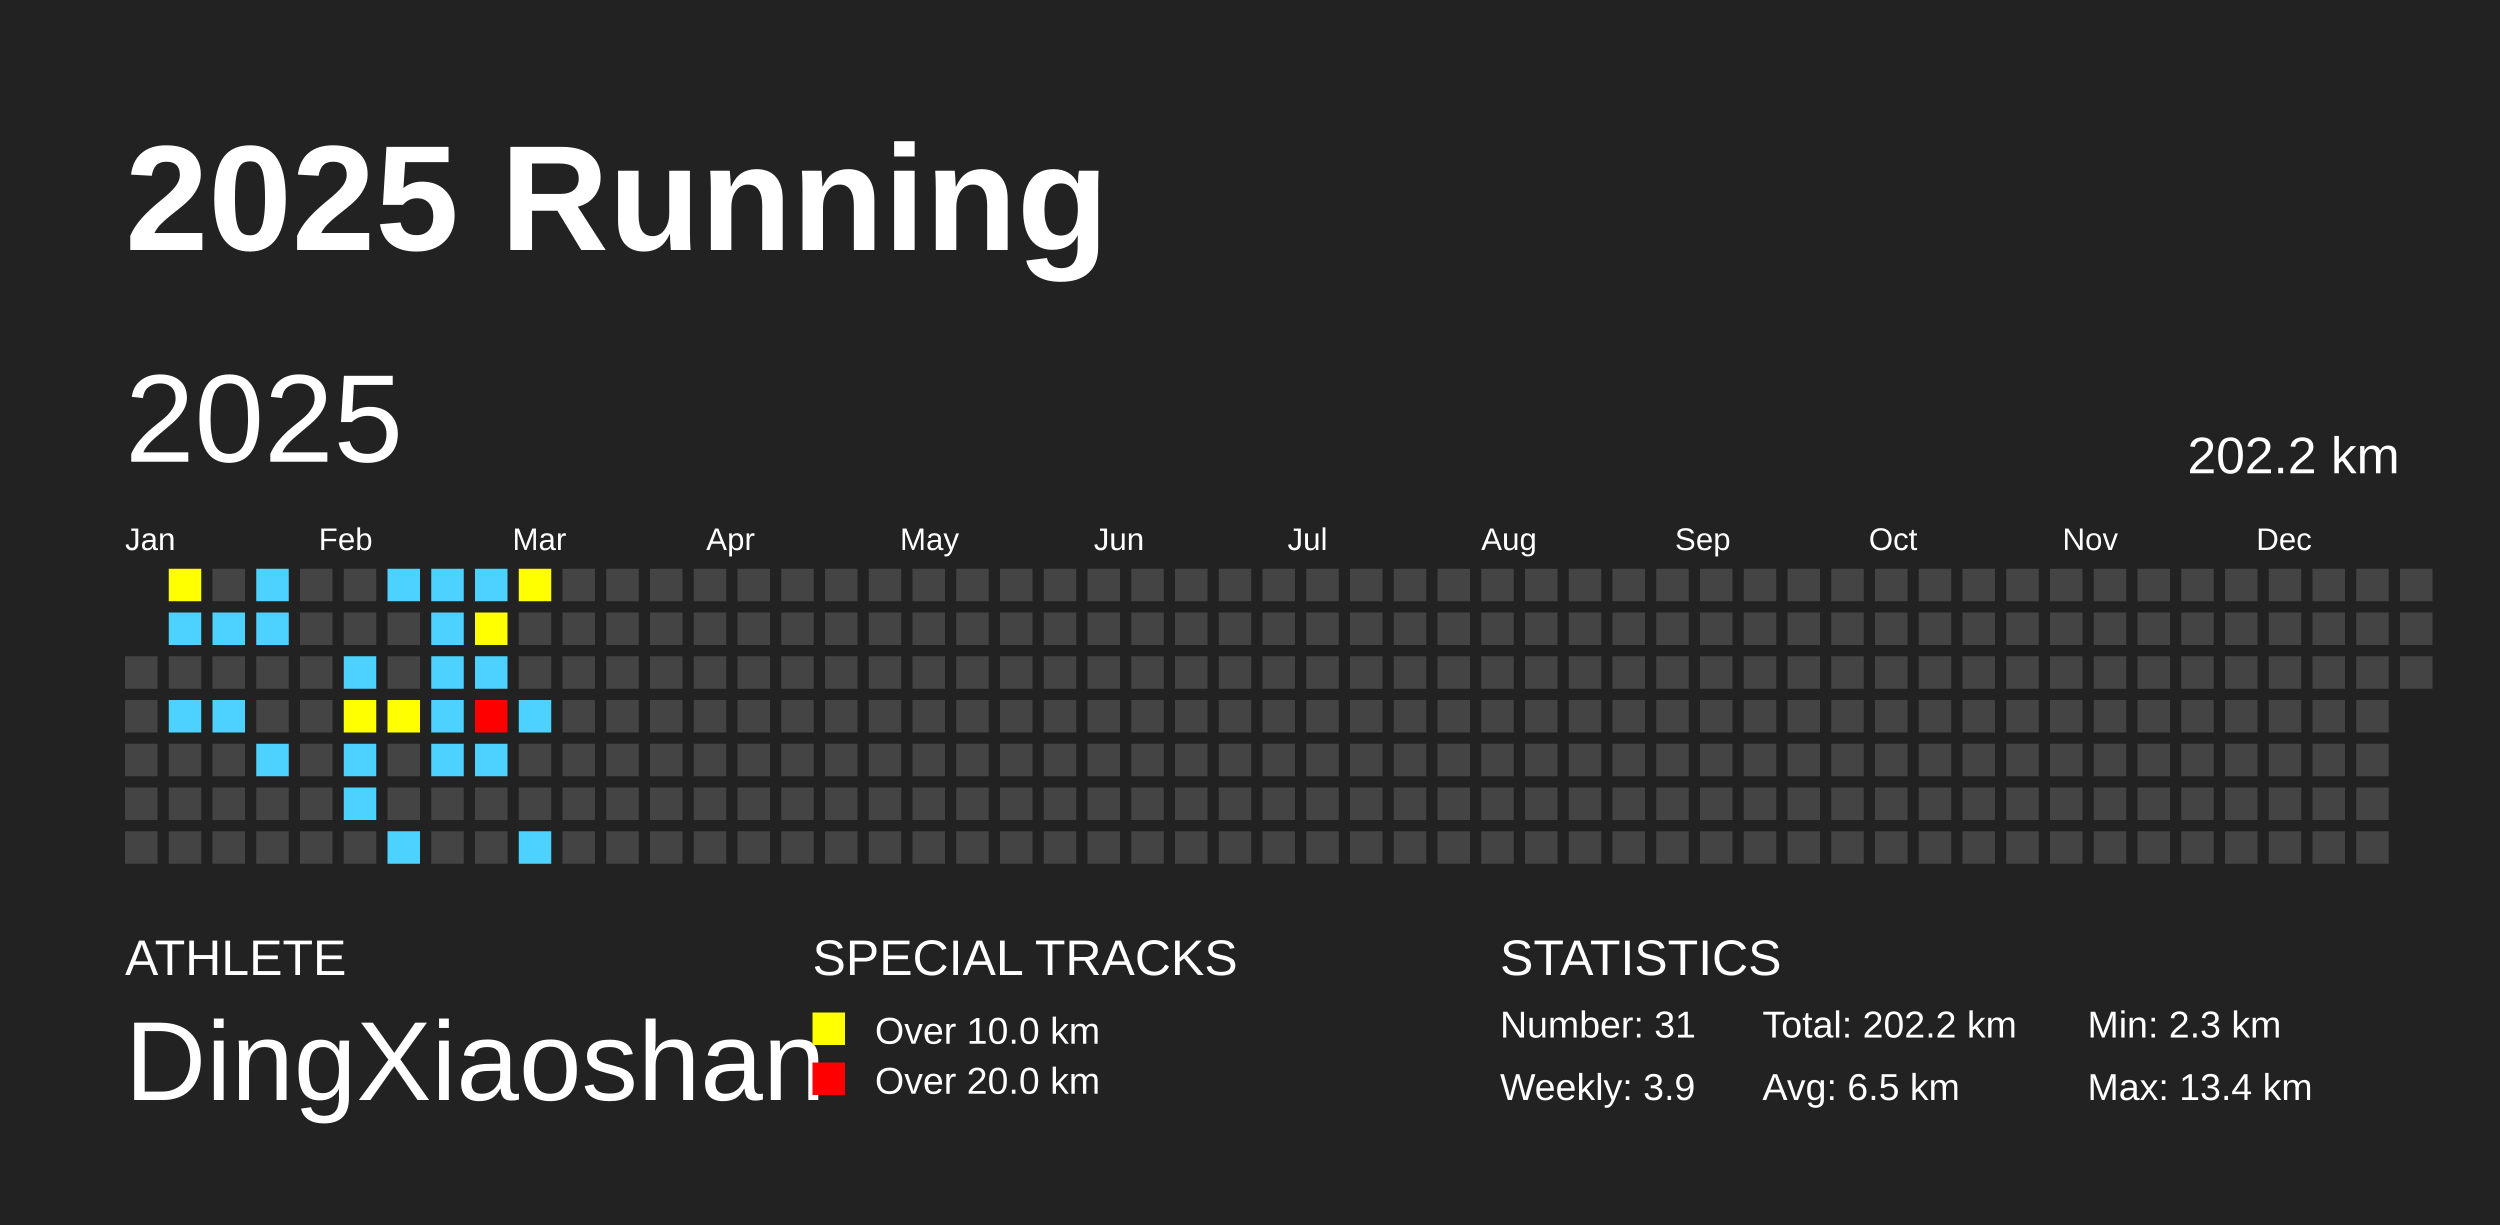
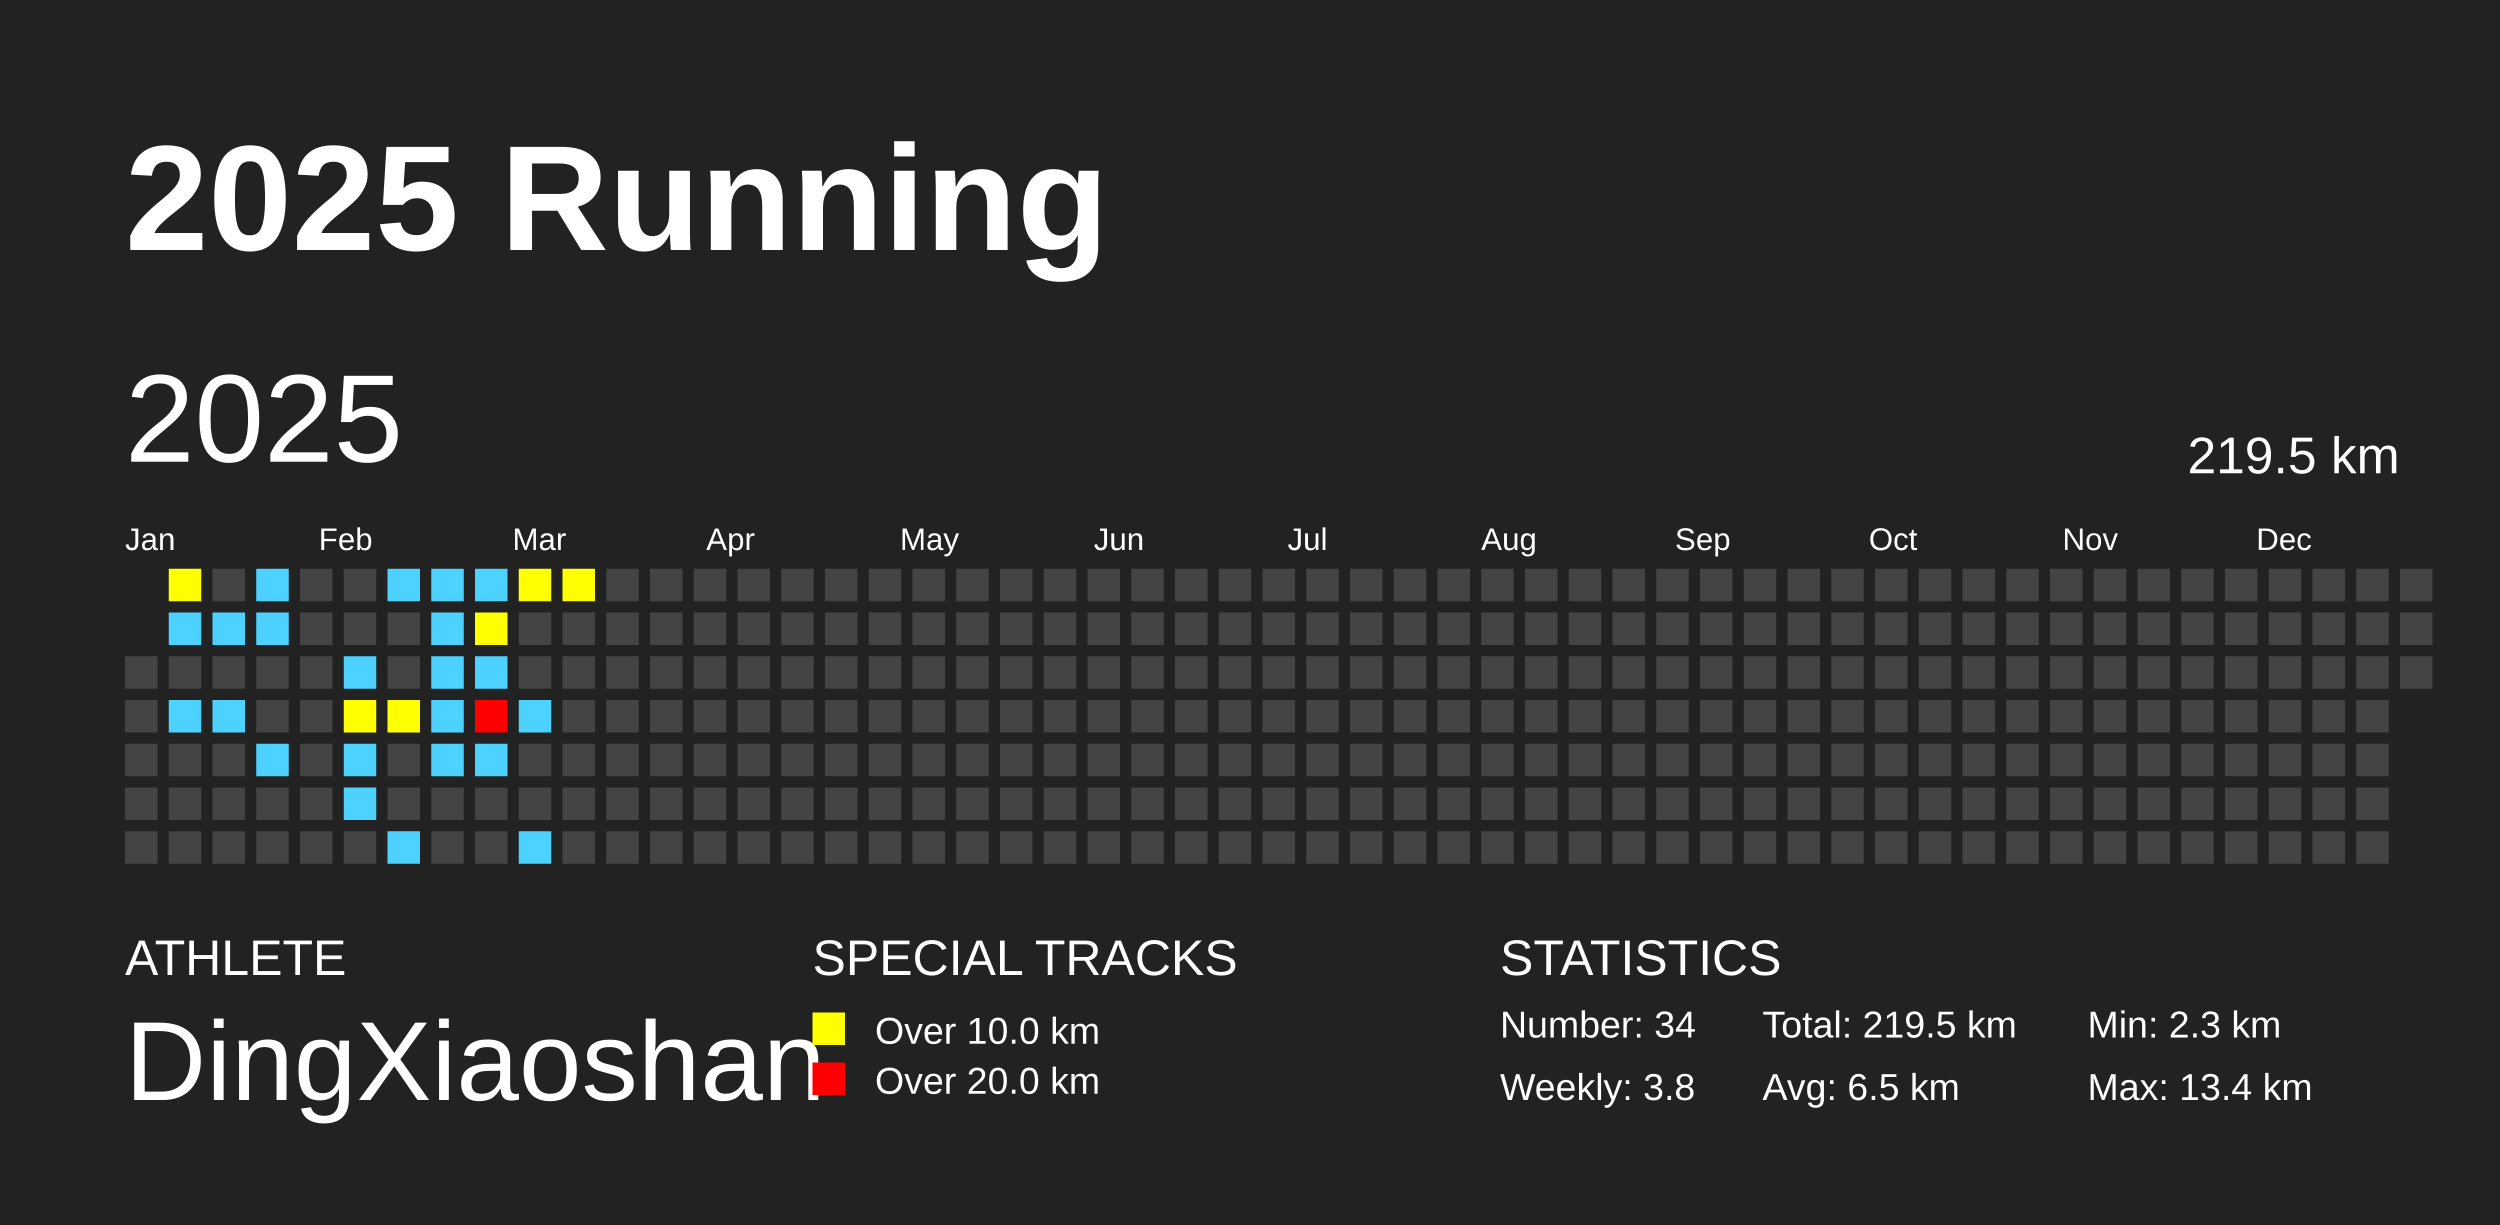
<svg xmlns="http://www.w3.org/2000/svg" baseProfile="full" height="98mm" version="1.1" viewBox="0,0,200,98" width="200mm">
  <defs />
  <rect fill="#222222" height="98" width="200" x="0" y="0" />
  <text fill="#FFFFFF" style="font-size:12px; font-family:Arial; font-weight:bold;" x="10" y="20">2025 Running</text>
  <text fill="#FFFFFF" style="font-size:4px; font-family:Arial" x="10" y="78">ATHLETE</text>
  <text fill="#FFFFFF" style="font-size:9px; font-family:Arial" x="10" y="88">DingXiaoshan</text>
  <text fill="#FFFFFF" style="font-size:4px; font-family:Arial" x="65" y="78">SPECIAL TRACKS</text>
  <rect fill="yellow" height="2.6" width="2.6" x="65" y="81" />
  <text fill="#FFFFFF" style="font-size:3px; font-family:Arial" x="70" y="83.5">Over 10.0 km</text>
  <rect fill="red" height="2.6" width="2.6" x="65" y="85" />
  <text fill="#FFFFFF" style="font-size:3px; font-family:Arial" x="70" y="87.5">Over 20.0 km</text>
  <text fill="#FFFFFF" style="font-size:4px; font-family:Arial" x="120" y="78">STATISTICS</text>
-   <text fill="#FFFFFF" style="font-size:3px; font-family:Arial" x="120" y="83">Number: 31</text>
-   <text fill="#FFFFFF" style="font-size:3px; font-family:Arial" x="120" y="88">Weekly: 3.9</text>
-   <text fill="#FFFFFF" style="font-size:3px; font-family:Arial" x="141" y="83">Total: 202.2 km</text>
+   <text fill="#FFFFFF" style="font-size:3px; font-family:Arial" x="120" y="83">Number: 34</text>
+   <text fill="#FFFFFF" style="font-size:3px; font-family:Arial" x="120" y="88">Weekly: 3.8</text>
+   <text fill="#FFFFFF" style="font-size:3px; font-family:Arial" x="141" y="83">Total: 219.5 km</text>
  <text fill="#FFFFFF" style="font-size:3px; font-family:Arial" x="141" y="88">Avg: 6.5 km</text>
  <text fill="#FFFFFF" style="font-size:3px; font-family:Arial" x="167" y="83">Min: 2.3 km</text>
  <text fill="#FFFFFF" style="font-size:3px; font-family:Arial" x="167" y="88">Max: 13.4 km</text>
  <text dominant-baseline="hanging" fill="#FFFFFF" style="font-size:10.0px; font-family:Arial;" x="10" y="30">2025</text>
-   <text dominant-baseline="hanging" fill="#FFFFFF" style="font-size:4.125px; font-family:Arial;" x="175" y="35">202.2 km</text>
+   <text dominant-baseline="hanging" fill="#FFFFFF" style="font-size:4.125px; font-family:Arial;" x="175" y="35">219.5 km</text>
  <text fill="#FFFFFF" style="font-size:2.5px; font-family:Arial" x="10.0" y="44">Jan</text>
  <text fill="#FFFFFF" style="font-size:2.5px; font-family:Arial" x="25.5" y="44">Feb</text>
  <text fill="#FFFFFF" style="font-size:2.5px; font-family:Arial" x="41.0" y="44">Mar</text>
  <text fill="#FFFFFF" style="font-size:2.5px; font-family:Arial" x="56.5" y="44">Apr</text>
  <text fill="#FFFFFF" style="font-size:2.5px; font-family:Arial" x="72.0" y="44">May</text>
  <text fill="#FFFFFF" style="font-size:2.5px; font-family:Arial" x="87.5" y="44">Jun</text>
  <text fill="#FFFFFF" style="font-size:2.5px; font-family:Arial" x="103.0" y="44">Jul</text>
  <text fill="#FFFFFF" style="font-size:2.5px; font-family:Arial" x="118.5" y="44">Aug</text>
  <text fill="#FFFFFF" style="font-size:2.5px; font-family:Arial" x="134.0" y="44">Sep</text>
  <text fill="#FFFFFF" style="font-size:2.5px; font-family:Arial" x="149.5" y="44">Oct</text>
  <text fill="#FFFFFF" style="font-size:2.5px; font-family:Arial" x="165.0" y="44">Nov</text>
  <text fill="#FFFFFF" style="font-size:2.5px; font-family:Arial" x="180.5" y="44">Dec</text>
  <rect fill="#444444" height="2.6" width="2.6" x="10.0" y="52.5" />
  <rect fill="#444444" height="2.6" width="2.6" x="10.0" y="56.0" />
  <rect fill="#444444" height="2.6" width="2.6" x="10.0" y="59.5" />
  <rect fill="#444444" height="2.6" width="2.6" x="10.0" y="63.0" />
  <rect fill="#444444" height="2.6" width="2.6" x="10.0" y="66.5" />
  <rect fill="yellow" height="2.6" width="2.6" x="13.5" y="45.5" />
  <rect fill="#4DD2FF" height="2.6" width="2.6" x="13.5" y="49.0" />
  <rect fill="#444444" height="2.6" width="2.6" x="13.5" y="52.5" />
  <rect fill="#4DD2FF" height="2.6" width="2.6" x="13.5" y="56.0" />
  <rect fill="#444444" height="2.6" width="2.6" x="13.5" y="59.5" />
  <rect fill="#444444" height="2.6" width="2.6" x="13.5" y="63.0" />
  <rect fill="#444444" height="2.6" width="2.6" x="13.5" y="66.5" />
  <rect fill="#444444" height="2.6" width="2.6" x="17.0" y="45.5" />
  <rect fill="#4DD2FF" height="2.6" width="2.6" x="17.0" y="49.0" />
  <rect fill="#444444" height="2.6" width="2.6" x="17.0" y="52.5" />
  <rect fill="#4DD2FF" height="2.6" width="2.6" x="17.0" y="56.0" />
  <rect fill="#444444" height="2.6" width="2.6" x="17.0" y="59.5" />
  <rect fill="#444444" height="2.6" width="2.6" x="17.0" y="63.0" />
  <rect fill="#444444" height="2.6" width="2.6" x="17.0" y="66.5" />
  <rect fill="#4DD2FF" height="2.6" width="2.6" x="20.5" y="45.5" />
  <rect fill="#4DD2FF" height="2.6" width="2.6" x="20.5" y="49.0" />
  <rect fill="#444444" height="2.6" width="2.6" x="20.5" y="52.5" />
  <rect fill="#444444" height="2.6" width="2.6" x="20.5" y="56.0" />
  <rect fill="#4DD2FF" height="2.6" width="2.6" x="20.5" y="59.5" />
  <rect fill="#444444" height="2.6" width="2.6" x="20.5" y="63.0" />
  <rect fill="#444444" height="2.6" width="2.6" x="20.5" y="66.5" />
  <rect fill="#444444" height="2.6" width="2.6" x="24.0" y="45.5" />
  <rect fill="#444444" height="2.6" width="2.6" x="24.0" y="49.0" />
  <rect fill="#444444" height="2.6" width="2.6" x="24.0" y="52.5" />
  <rect fill="#444444" height="2.6" width="2.6" x="24.0" y="56.0" />
  <rect fill="#444444" height="2.6" width="2.6" x="24.0" y="59.5" />
  <rect fill="#444444" height="2.6" width="2.6" x="24.0" y="63.0" />
  <rect fill="#444444" height="2.6" width="2.6" x="24.0" y="66.5" />
  <rect fill="#444444" height="2.6" width="2.6" x="27.5" y="45.5" />
  <rect fill="#444444" height="2.6" width="2.6" x="27.5" y="49.0" />
  <rect fill="#4DD2FF" height="2.6" width="2.6" x="27.5" y="52.5" />
  <rect fill="yellow" height="2.6" width="2.6" x="27.5" y="56.0" />
  <rect fill="#4DD2FF" height="2.6" width="2.6" x="27.5" y="59.5" />
  <rect fill="#4DD2FF" height="2.6" width="2.6" x="27.5" y="63.0" />
  <rect fill="#444444" height="2.6" width="2.6" x="27.5" y="66.5" />
  <rect fill="#4DD2FF" height="2.6" width="2.6" x="31.0" y="45.5" />
  <rect fill="#444444" height="2.6" width="2.6" x="31.0" y="49.0" />
  <rect fill="#444444" height="2.6" width="2.6" x="31.0" y="52.5" />
  <rect fill="yellow" height="2.6" width="2.6" x="31.0" y="56.0" />
  <rect fill="#444444" height="2.6" width="2.6" x="31.0" y="59.5" />
  <rect fill="#444444" height="2.6" width="2.6" x="31.0" y="63.0" />
  <rect fill="#4DD2FF" height="2.6" width="2.6" x="31.0" y="66.5" />
  <rect fill="#4DD2FF" height="2.6" width="2.6" x="34.5" y="45.5" />
  <rect fill="#4DD2FF" height="2.6" width="2.6" x="34.5" y="49.0" />
  <rect fill="#4DD2FF" height="2.6" width="2.6" x="34.5" y="52.5" />
  <rect fill="#4DD2FF" height="2.6" width="2.6" x="34.5" y="56.0" />
  <rect fill="#4DD2FF" height="2.6" width="2.6" x="34.5" y="59.5" />
  <rect fill="#444444" height="2.6" width="2.6" x="34.5" y="63.0" />
  <rect fill="#444444" height="2.6" width="2.6" x="34.5" y="66.5" />
  <rect fill="#4DD2FF" height="2.6" width="2.6" x="38.0" y="45.5" />
  <rect fill="yellow" height="2.6" width="2.6" x="38.0" y="49.0" />
  <rect fill="#4DD2FF" height="2.6" width="2.6" x="38.0" y="52.5" />
  <rect fill="red" height="2.6" width="2.6" x="38.0" y="56.0" />
  <rect fill="#4DD2FF" height="2.6" width="2.6" x="38.0" y="59.5" />
  <rect fill="#444444" height="2.6" width="2.6" x="38.0" y="63.0" />
  <rect fill="#444444" height="2.6" width="2.6" x="38.0" y="66.5" />
  <rect fill="yellow" height="2.6" width="2.6" x="41.5" y="45.5" />
  <rect fill="#444444" height="2.6" width="2.6" x="41.5" y="49.0" />
  <rect fill="#444444" height="2.6" width="2.6" x="41.5" y="52.5" />
  <rect fill="#4DD2FF" height="2.6" width="2.6" x="41.5" y="56.0" />
  <rect fill="#444444" height="2.6" width="2.6" x="41.5" y="59.5" />
  <rect fill="#444444" height="2.6" width="2.6" x="41.5" y="63.0" />
  <rect fill="#4DD2FF" height="2.6" width="2.6" x="41.5" y="66.5" />
-   <rect fill="#444444" height="2.6" width="2.6" x="45.0" y="45.5" />
+   <rect fill="yellow" height="2.6" width="2.6" x="45.0" y="45.5" />
  <rect fill="#444444" height="2.6" width="2.6" x="45.0" y="49.0" />
  <rect fill="#444444" height="2.6" width="2.6" x="45.0" y="52.5" />
  <rect fill="#444444" height="2.6" width="2.6" x="45.0" y="56.0" />
  <rect fill="#444444" height="2.6" width="2.6" x="45.0" y="59.5" />
  <rect fill="#444444" height="2.6" width="2.6" x="45.0" y="63.0" />
  <rect fill="#444444" height="2.6" width="2.6" x="45.0" y="66.5" />
  <rect fill="#444444" height="2.6" width="2.6" x="48.5" y="45.5" />
  <rect fill="#444444" height="2.6" width="2.6" x="48.5" y="49.0" />
  <rect fill="#444444" height="2.6" width="2.6" x="48.5" y="52.5" />
  <rect fill="#444444" height="2.6" width="2.6" x="48.5" y="56.0" />
  <rect fill="#444444" height="2.6" width="2.6" x="48.5" y="59.5" />
  <rect fill="#444444" height="2.6" width="2.6" x="48.5" y="63.0" />
  <rect fill="#444444" height="2.6" width="2.6" x="48.5" y="66.5" />
  <rect fill="#444444" height="2.6" width="2.6" x="52.0" y="45.5" />
  <rect fill="#444444" height="2.6" width="2.6" x="52.0" y="49.0" />
  <rect fill="#444444" height="2.6" width="2.6" x="52.0" y="52.5" />
  <rect fill="#444444" height="2.6" width="2.6" x="52.0" y="56.0" />
  <rect fill="#444444" height="2.6" width="2.6" x="52.0" y="59.5" />
  <rect fill="#444444" height="2.6" width="2.6" x="52.0" y="63.0" />
  <rect fill="#444444" height="2.6" width="2.6" x="52.0" y="66.5" />
  <rect fill="#444444" height="2.6" width="2.6" x="55.5" y="45.5" />
  <rect fill="#444444" height="2.6" width="2.6" x="55.5" y="49.0" />
  <rect fill="#444444" height="2.6" width="2.6" x="55.5" y="52.5" />
  <rect fill="#444444" height="2.6" width="2.6" x="55.5" y="56.0" />
  <rect fill="#444444" height="2.6" width="2.6" x="55.5" y="59.5" />
  <rect fill="#444444" height="2.6" width="2.6" x="55.5" y="63.0" />
  <rect fill="#444444" height="2.6" width="2.6" x="55.5" y="66.5" />
  <rect fill="#444444" height="2.6" width="2.6" x="59.0" y="45.5" />
  <rect fill="#444444" height="2.6" width="2.6" x="59.0" y="49.0" />
  <rect fill="#444444" height="2.6" width="2.6" x="59.0" y="52.5" />
  <rect fill="#444444" height="2.6" width="2.6" x="59.0" y="56.0" />
  <rect fill="#444444" height="2.6" width="2.6" x="59.0" y="59.5" />
  <rect fill="#444444" height="2.6" width="2.6" x="59.0" y="63.0" />
  <rect fill="#444444" height="2.6" width="2.6" x="59.0" y="66.5" />
  <rect fill="#444444" height="2.6" width="2.6" x="62.5" y="45.5" />
  <rect fill="#444444" height="2.6" width="2.6" x="62.5" y="49.0" />
  <rect fill="#444444" height="2.6" width="2.6" x="62.5" y="52.5" />
  <rect fill="#444444" height="2.6" width="2.6" x="62.5" y="56.0" />
  <rect fill="#444444" height="2.6" width="2.6" x="62.5" y="59.5" />
  <rect fill="#444444" height="2.6" width="2.6" x="62.5" y="63.0" />
  <rect fill="#444444" height="2.6" width="2.6" x="62.5" y="66.5" />
  <rect fill="#444444" height="2.6" width="2.6" x="66.0" y="45.5" />
  <rect fill="#444444" height="2.6" width="2.6" x="66.0" y="49.0" />
  <rect fill="#444444" height="2.6" width="2.6" x="66.0" y="52.5" />
  <rect fill="#444444" height="2.6" width="2.6" x="66.0" y="56.0" />
  <rect fill="#444444" height="2.6" width="2.6" x="66.0" y="59.5" />
  <rect fill="#444444" height="2.6" width="2.6" x="66.0" y="63.0" />
  <rect fill="#444444" height="2.6" width="2.6" x="66.0" y="66.5" />
  <rect fill="#444444" height="2.6" width="2.6" x="69.5" y="45.5" />
  <rect fill="#444444" height="2.6" width="2.6" x="69.5" y="49.0" />
  <rect fill="#444444" height="2.6" width="2.6" x="69.5" y="52.5" />
  <rect fill="#444444" height="2.6" width="2.6" x="69.5" y="56.0" />
  <rect fill="#444444" height="2.6" width="2.6" x="69.5" y="59.5" />
  <rect fill="#444444" height="2.6" width="2.6" x="69.5" y="63.0" />
  <rect fill="#444444" height="2.6" width="2.6" x="69.5" y="66.5" />
  <rect fill="#444444" height="2.6" width="2.6" x="73.0" y="45.5" />
  <rect fill="#444444" height="2.6" width="2.6" x="73.0" y="49.0" />
  <rect fill="#444444" height="2.6" width="2.6" x="73.0" y="52.5" />
  <rect fill="#444444" height="2.6" width="2.6" x="73.0" y="56.0" />
  <rect fill="#444444" height="2.6" width="2.6" x="73.0" y="59.5" />
  <rect fill="#444444" height="2.6" width="2.6" x="73.0" y="63.0" />
  <rect fill="#444444" height="2.6" width="2.6" x="73.0" y="66.5" />
  <rect fill="#444444" height="2.6" width="2.6" x="76.5" y="45.5" />
  <rect fill="#444444" height="2.6" width="2.6" x="76.5" y="49.0" />
  <rect fill="#444444" height="2.6" width="2.6" x="76.5" y="52.5" />
  <rect fill="#444444" height="2.6" width="2.6" x="76.5" y="56.0" />
  <rect fill="#444444" height="2.6" width="2.6" x="76.5" y="59.5" />
  <rect fill="#444444" height="2.6" width="2.6" x="76.5" y="63.0" />
  <rect fill="#444444" height="2.6" width="2.6" x="76.5" y="66.5" />
  <rect fill="#444444" height="2.6" width="2.6" x="80.0" y="45.5" />
  <rect fill="#444444" height="2.6" width="2.6" x="80.0" y="49.0" />
  <rect fill="#444444" height="2.6" width="2.6" x="80.0" y="52.5" />
  <rect fill="#444444" height="2.6" width="2.6" x="80.0" y="56.0" />
  <rect fill="#444444" height="2.6" width="2.6" x="80.0" y="59.5" />
  <rect fill="#444444" height="2.6" width="2.6" x="80.0" y="63.0" />
  <rect fill="#444444" height="2.6" width="2.6" x="80.0" y="66.5" />
  <rect fill="#444444" height="2.6" width="2.6" x="83.5" y="45.5" />
  <rect fill="#444444" height="2.6" width="2.6" x="83.5" y="49.0" />
  <rect fill="#444444" height="2.6" width="2.6" x="83.5" y="52.5" />
  <rect fill="#444444" height="2.6" width="2.6" x="83.5" y="56.0" />
  <rect fill="#444444" height="2.6" width="2.6" x="83.5" y="59.5" />
  <rect fill="#444444" height="2.6" width="2.6" x="83.5" y="63.0" />
  <rect fill="#444444" height="2.6" width="2.6" x="83.5" y="66.5" />
  <rect fill="#444444" height="2.6" width="2.6" x="87.0" y="45.5" />
  <rect fill="#444444" height="2.6" width="2.6" x="87.0" y="49.0" />
  <rect fill="#444444" height="2.6" width="2.6" x="87.0" y="52.5" />
  <rect fill="#444444" height="2.6" width="2.6" x="87.0" y="56.0" />
  <rect fill="#444444" height="2.6" width="2.6" x="87.0" y="59.5" />
  <rect fill="#444444" height="2.6" width="2.6" x="87.0" y="63.0" />
  <rect fill="#444444" height="2.6" width="2.6" x="87.0" y="66.5" />
  <rect fill="#444444" height="2.6" width="2.6" x="90.5" y="45.5" />
  <rect fill="#444444" height="2.6" width="2.6" x="90.5" y="49.0" />
  <rect fill="#444444" height="2.6" width="2.6" x="90.5" y="52.5" />
  <rect fill="#444444" height="2.6" width="2.6" x="90.5" y="56.0" />
  <rect fill="#444444" height="2.6" width="2.6" x="90.5" y="59.5" />
  <rect fill="#444444" height="2.6" width="2.6" x="90.5" y="63.0" />
  <rect fill="#444444" height="2.6" width="2.6" x="90.5" y="66.5" />
  <rect fill="#444444" height="2.6" width="2.6" x="94.0" y="45.5" />
  <rect fill="#444444" height="2.6" width="2.6" x="94.0" y="49.0" />
  <rect fill="#444444" height="2.6" width="2.6" x="94.0" y="52.5" />
  <rect fill="#444444" height="2.6" width="2.6" x="94.0" y="56.0" />
  <rect fill="#444444" height="2.6" width="2.6" x="94.0" y="59.5" />
  <rect fill="#444444" height="2.6" width="2.6" x="94.0" y="63.0" />
  <rect fill="#444444" height="2.6" width="2.6" x="94.0" y="66.5" />
  <rect fill="#444444" height="2.6" width="2.6" x="97.5" y="45.5" />
  <rect fill="#444444" height="2.6" width="2.6" x="97.5" y="49.0" />
  <rect fill="#444444" height="2.6" width="2.6" x="97.5" y="52.5" />
  <rect fill="#444444" height="2.6" width="2.6" x="97.5" y="56.0" />
  <rect fill="#444444" height="2.6" width="2.6" x="97.5" y="59.5" />
  <rect fill="#444444" height="2.6" width="2.6" x="97.5" y="63.0" />
  <rect fill="#444444" height="2.6" width="2.6" x="97.5" y="66.5" />
  <rect fill="#444444" height="2.6" width="2.6" x="101.0" y="45.5" />
  <rect fill="#444444" height="2.6" width="2.6" x="101.0" y="49.0" />
  <rect fill="#444444" height="2.6" width="2.6" x="101.0" y="52.5" />
  <rect fill="#444444" height="2.6" width="2.6" x="101.0" y="56.0" />
  <rect fill="#444444" height="2.6" width="2.6" x="101.0" y="59.5" />
  <rect fill="#444444" height="2.6" width="2.6" x="101.0" y="63.0" />
  <rect fill="#444444" height="2.6" width="2.6" x="101.0" y="66.5" />
  <rect fill="#444444" height="2.6" width="2.6" x="104.5" y="45.5" />
  <rect fill="#444444" height="2.6" width="2.6" x="104.5" y="49.0" />
  <rect fill="#444444" height="2.6" width="2.6" x="104.5" y="52.5" />
  <rect fill="#444444" height="2.6" width="2.6" x="104.5" y="56.0" />
  <rect fill="#444444" height="2.6" width="2.6" x="104.5" y="59.5" />
  <rect fill="#444444" height="2.6" width="2.6" x="104.5" y="63.0" />
  <rect fill="#444444" height="2.6" width="2.6" x="104.5" y="66.5" />
  <rect fill="#444444" height="2.6" width="2.6" x="108.0" y="45.5" />
  <rect fill="#444444" height="2.6" width="2.6" x="108.0" y="49.0" />
  <rect fill="#444444" height="2.6" width="2.6" x="108.0" y="52.5" />
  <rect fill="#444444" height="2.6" width="2.6" x="108.0" y="56.0" />
  <rect fill="#444444" height="2.6" width="2.6" x="108.0" y="59.5" />
  <rect fill="#444444" height="2.6" width="2.6" x="108.0" y="63.0" />
  <rect fill="#444444" height="2.6" width="2.6" x="108.0" y="66.5" />
  <rect fill="#444444" height="2.6" width="2.6" x="111.5" y="45.5" />
  <rect fill="#444444" height="2.6" width="2.6" x="111.5" y="49.0" />
  <rect fill="#444444" height="2.6" width="2.6" x="111.5" y="52.5" />
  <rect fill="#444444" height="2.6" width="2.6" x="111.5" y="56.0" />
  <rect fill="#444444" height="2.6" width="2.6" x="111.5" y="59.5" />
  <rect fill="#444444" height="2.6" width="2.6" x="111.5" y="63.0" />
  <rect fill="#444444" height="2.6" width="2.6" x="111.5" y="66.5" />
  <rect fill="#444444" height="2.6" width="2.6" x="115.0" y="45.5" />
  <rect fill="#444444" height="2.6" width="2.6" x="115.0" y="49.0" />
  <rect fill="#444444" height="2.6" width="2.6" x="115.0" y="52.5" />
  <rect fill="#444444" height="2.6" width="2.6" x="115.0" y="56.0" />
  <rect fill="#444444" height="2.6" width="2.6" x="115.0" y="59.5" />
  <rect fill="#444444" height="2.6" width="2.6" x="115.0" y="63.0" />
  <rect fill="#444444" height="2.6" width="2.6" x="115.0" y="66.5" />
  <rect fill="#444444" height="2.6" width="2.6" x="118.5" y="45.5" />
  <rect fill="#444444" height="2.6" width="2.6" x="118.5" y="49.0" />
  <rect fill="#444444" height="2.6" width="2.6" x="118.5" y="52.5" />
  <rect fill="#444444" height="2.6" width="2.6" x="118.5" y="56.0" />
  <rect fill="#444444" height="2.6" width="2.6" x="118.5" y="59.5" />
  <rect fill="#444444" height="2.6" width="2.6" x="118.5" y="63.0" />
  <rect fill="#444444" height="2.6" width="2.6" x="118.5" y="66.5" />
  <rect fill="#444444" height="2.6" width="2.6" x="122.0" y="45.5" />
  <rect fill="#444444" height="2.6" width="2.6" x="122.0" y="49.0" />
  <rect fill="#444444" height="2.6" width="2.6" x="122.0" y="52.5" />
  <rect fill="#444444" height="2.6" width="2.6" x="122.0" y="56.0" />
  <rect fill="#444444" height="2.6" width="2.6" x="122.0" y="59.5" />
  <rect fill="#444444" height="2.6" width="2.6" x="122.0" y="63.0" />
  <rect fill="#444444" height="2.6" width="2.6" x="122.0" y="66.5" />
  <rect fill="#444444" height="2.6" width="2.6" x="125.5" y="45.5" />
  <rect fill="#444444" height="2.6" width="2.6" x="125.5" y="49.0" />
  <rect fill="#444444" height="2.6" width="2.6" x="125.5" y="52.5" />
  <rect fill="#444444" height="2.6" width="2.6" x="125.5" y="56.0" />
  <rect fill="#444444" height="2.6" width="2.6" x="125.5" y="59.5" />
  <rect fill="#444444" height="2.6" width="2.6" x="125.5" y="63.0" />
  <rect fill="#444444" height="2.6" width="2.6" x="125.5" y="66.5" />
  <rect fill="#444444" height="2.6" width="2.6" x="129.0" y="45.5" />
  <rect fill="#444444" height="2.6" width="2.6" x="129.0" y="49.0" />
  <rect fill="#444444" height="2.6" width="2.6" x="129.0" y="52.5" />
  <rect fill="#444444" height="2.6" width="2.6" x="129.0" y="56.0" />
  <rect fill="#444444" height="2.6" width="2.6" x="129.0" y="59.5" />
  <rect fill="#444444" height="2.6" width="2.6" x="129.0" y="63.0" />
  <rect fill="#444444" height="2.6" width="2.6" x="129.0" y="66.5" />
  <rect fill="#444444" height="2.6" width="2.6" x="132.5" y="45.5" />
  <rect fill="#444444" height="2.6" width="2.6" x="132.5" y="49.0" />
  <rect fill="#444444" height="2.6" width="2.6" x="132.5" y="52.5" />
  <rect fill="#444444" height="2.6" width="2.6" x="132.5" y="56.0" />
  <rect fill="#444444" height="2.6" width="2.6" x="132.5" y="59.5" />
  <rect fill="#444444" height="2.6" width="2.6" x="132.5" y="63.0" />
  <rect fill="#444444" height="2.6" width="2.6" x="132.5" y="66.5" />
  <rect fill="#444444" height="2.6" width="2.6" x="136.0" y="45.5" />
  <rect fill="#444444" height="2.6" width="2.6" x="136.0" y="49.0" />
  <rect fill="#444444" height="2.6" width="2.6" x="136.0" y="52.5" />
  <rect fill="#444444" height="2.6" width="2.6" x="136.0" y="56.0" />
  <rect fill="#444444" height="2.6" width="2.6" x="136.0" y="59.5" />
  <rect fill="#444444" height="2.6" width="2.6" x="136.0" y="63.0" />
  <rect fill="#444444" height="2.6" width="2.6" x="136.0" y="66.5" />
  <rect fill="#444444" height="2.6" width="2.6" x="139.5" y="45.5" />
  <rect fill="#444444" height="2.6" width="2.6" x="139.5" y="49.0" />
  <rect fill="#444444" height="2.6" width="2.6" x="139.5" y="52.5" />
  <rect fill="#444444" height="2.6" width="2.6" x="139.5" y="56.0" />
  <rect fill="#444444" height="2.6" width="2.6" x="139.5" y="59.5" />
  <rect fill="#444444" height="2.6" width="2.6" x="139.5" y="63.0" />
  <rect fill="#444444" height="2.6" width="2.6" x="139.5" y="66.5" />
  <rect fill="#444444" height="2.6" width="2.6" x="143.0" y="45.5" />
  <rect fill="#444444" height="2.6" width="2.6" x="143.0" y="49.0" />
  <rect fill="#444444" height="2.6" width="2.6" x="143.0" y="52.5" />
  <rect fill="#444444" height="2.6" width="2.6" x="143.0" y="56.0" />
  <rect fill="#444444" height="2.6" width="2.6" x="143.0" y="59.5" />
  <rect fill="#444444" height="2.6" width="2.6" x="143.0" y="63.0" />
  <rect fill="#444444" height="2.6" width="2.6" x="143.0" y="66.5" />
  <rect fill="#444444" height="2.6" width="2.6" x="146.5" y="45.5" />
  <rect fill="#444444" height="2.6" width="2.6" x="146.5" y="49.0" />
  <rect fill="#444444" height="2.6" width="2.6" x="146.5" y="52.5" />
  <rect fill="#444444" height="2.6" width="2.6" x="146.5" y="56.0" />
  <rect fill="#444444" height="2.6" width="2.6" x="146.5" y="59.5" />
  <rect fill="#444444" height="2.6" width="2.6" x="146.5" y="63.0" />
  <rect fill="#444444" height="2.6" width="2.6" x="146.5" y="66.5" />
  <rect fill="#444444" height="2.6" width="2.6" x="150.0" y="45.5" />
  <rect fill="#444444" height="2.6" width="2.6" x="150.0" y="49.0" />
  <rect fill="#444444" height="2.6" width="2.6" x="150.0" y="52.5" />
  <rect fill="#444444" height="2.6" width="2.6" x="150.0" y="56.0" />
  <rect fill="#444444" height="2.6" width="2.6" x="150.0" y="59.5" />
  <rect fill="#444444" height="2.6" width="2.6" x="150.0" y="63.0" />
  <rect fill="#444444" height="2.6" width="2.6" x="150.0" y="66.5" />
  <rect fill="#444444" height="2.6" width="2.6" x="153.5" y="45.5" />
  <rect fill="#444444" height="2.6" width="2.6" x="153.5" y="49.0" />
  <rect fill="#444444" height="2.6" width="2.6" x="153.5" y="52.5" />
  <rect fill="#444444" height="2.6" width="2.6" x="153.5" y="56.0" />
  <rect fill="#444444" height="2.6" width="2.6" x="153.5" y="59.5" />
  <rect fill="#444444" height="2.6" width="2.6" x="153.5" y="63.0" />
  <rect fill="#444444" height="2.6" width="2.6" x="153.5" y="66.5" />
  <rect fill="#444444" height="2.6" width="2.6" x="157.0" y="45.5" />
  <rect fill="#444444" height="2.6" width="2.6" x="157.0" y="49.0" />
  <rect fill="#444444" height="2.6" width="2.6" x="157.0" y="52.5" />
  <rect fill="#444444" height="2.6" width="2.6" x="157.0" y="56.0" />
  <rect fill="#444444" height="2.6" width="2.6" x="157.0" y="59.5" />
  <rect fill="#444444" height="2.6" width="2.6" x="157.0" y="63.0" />
  <rect fill="#444444" height="2.6" width="2.6" x="157.0" y="66.5" />
  <rect fill="#444444" height="2.6" width="2.6" x="160.5" y="45.5" />
  <rect fill="#444444" height="2.6" width="2.6" x="160.5" y="49.0" />
  <rect fill="#444444" height="2.6" width="2.6" x="160.5" y="52.5" />
  <rect fill="#444444" height="2.6" width="2.6" x="160.5" y="56.0" />
  <rect fill="#444444" height="2.6" width="2.6" x="160.5" y="59.5" />
  <rect fill="#444444" height="2.6" width="2.6" x="160.5" y="63.0" />
  <rect fill="#444444" height="2.6" width="2.6" x="160.5" y="66.5" />
  <rect fill="#444444" height="2.6" width="2.6" x="164.0" y="45.5" />
  <rect fill="#444444" height="2.6" width="2.6" x="164.0" y="49.0" />
  <rect fill="#444444" height="2.6" width="2.6" x="164.0" y="52.5" />
  <rect fill="#444444" height="2.6" width="2.6" x="164.0" y="56.0" />
  <rect fill="#444444" height="2.6" width="2.6" x="164.0" y="59.5" />
  <rect fill="#444444" height="2.6" width="2.6" x="164.0" y="63.0" />
  <rect fill="#444444" height="2.6" width="2.6" x="164.0" y="66.5" />
  <rect fill="#444444" height="2.6" width="2.6" x="167.5" y="45.5" />
  <rect fill="#444444" height="2.6" width="2.6" x="167.5" y="49.0" />
  <rect fill="#444444" height="2.6" width="2.6" x="167.5" y="52.5" />
  <rect fill="#444444" height="2.6" width="2.6" x="167.5" y="56.0" />
  <rect fill="#444444" height="2.6" width="2.6" x="167.5" y="59.5" />
  <rect fill="#444444" height="2.6" width="2.6" x="167.5" y="63.0" />
  <rect fill="#444444" height="2.6" width="2.6" x="167.5" y="66.5" />
  <rect fill="#444444" height="2.6" width="2.6" x="171.0" y="45.5" />
  <rect fill="#444444" height="2.6" width="2.6" x="171.0" y="49.0" />
  <rect fill="#444444" height="2.6" width="2.6" x="171.0" y="52.5" />
  <rect fill="#444444" height="2.6" width="2.6" x="171.0" y="56.0" />
  <rect fill="#444444" height="2.6" width="2.6" x="171.0" y="59.5" />
  <rect fill="#444444" height="2.6" width="2.6" x="171.0" y="63.0" />
  <rect fill="#444444" height="2.6" width="2.6" x="171.0" y="66.5" />
  <rect fill="#444444" height="2.6" width="2.6" x="174.5" y="45.5" />
  <rect fill="#444444" height="2.6" width="2.6" x="174.5" y="49.0" />
  <rect fill="#444444" height="2.6" width="2.6" x="174.5" y="52.5" />
  <rect fill="#444444" height="2.6" width="2.6" x="174.5" y="56.0" />
  <rect fill="#444444" height="2.6" width="2.6" x="174.5" y="59.5" />
  <rect fill="#444444" height="2.6" width="2.6" x="174.5" y="63.0" />
  <rect fill="#444444" height="2.6" width="2.6" x="174.5" y="66.5" />
  <rect fill="#444444" height="2.6" width="2.6" x="178.0" y="45.5" />
  <rect fill="#444444" height="2.6" width="2.6" x="178.0" y="49.0" />
  <rect fill="#444444" height="2.6" width="2.6" x="178.0" y="52.5" />
  <rect fill="#444444" height="2.6" width="2.6" x="178.0" y="56.0" />
  <rect fill="#444444" height="2.6" width="2.6" x="178.0" y="59.5" />
  <rect fill="#444444" height="2.6" width="2.6" x="178.0" y="63.0" />
  <rect fill="#444444" height="2.6" width="2.6" x="178.0" y="66.5" />
  <rect fill="#444444" height="2.6" width="2.6" x="181.5" y="45.5" />
  <rect fill="#444444" height="2.6" width="2.6" x="181.5" y="49.0" />
  <rect fill="#444444" height="2.6" width="2.6" x="181.5" y="52.5" />
  <rect fill="#444444" height="2.6" width="2.6" x="181.5" y="56.0" />
  <rect fill="#444444" height="2.6" width="2.6" x="181.5" y="59.5" />
  <rect fill="#444444" height="2.6" width="2.6" x="181.5" y="63.0" />
  <rect fill="#444444" height="2.6" width="2.6" x="181.5" y="66.5" />
  <rect fill="#444444" height="2.6" width="2.6" x="185.0" y="45.5" />
  <rect fill="#444444" height="2.6" width="2.6" x="185.0" y="49.0" />
  <rect fill="#444444" height="2.6" width="2.6" x="185.0" y="52.5" />
  <rect fill="#444444" height="2.6" width="2.6" x="185.0" y="56.0" />
  <rect fill="#444444" height="2.6" width="2.6" x="185.0" y="59.5" />
  <rect fill="#444444" height="2.6" width="2.6" x="185.0" y="63.0" />
  <rect fill="#444444" height="2.6" width="2.6" x="185.0" y="66.5" />
  <rect fill="#444444" height="2.6" width="2.6" x="188.5" y="45.5" />
  <rect fill="#444444" height="2.6" width="2.6" x="188.5" y="49.0" />
  <rect fill="#444444" height="2.6" width="2.6" x="188.5" y="52.5" />
  <rect fill="#444444" height="2.6" width="2.6" x="188.5" y="56.0" />
  <rect fill="#444444" height="2.6" width="2.6" x="188.5" y="59.5" />
  <rect fill="#444444" height="2.6" width="2.6" x="188.5" y="63.0" />
  <rect fill="#444444" height="2.6" width="2.6" x="188.5" y="66.5" />
  <rect fill="#444444" height="2.6" width="2.6" x="192.0" y="45.5" />
  <rect fill="#444444" height="2.6" width="2.6" x="192.0" y="49.0" />
  <rect fill="#444444" height="2.6" width="2.6" x="192.0" y="52.5" />
</svg>
